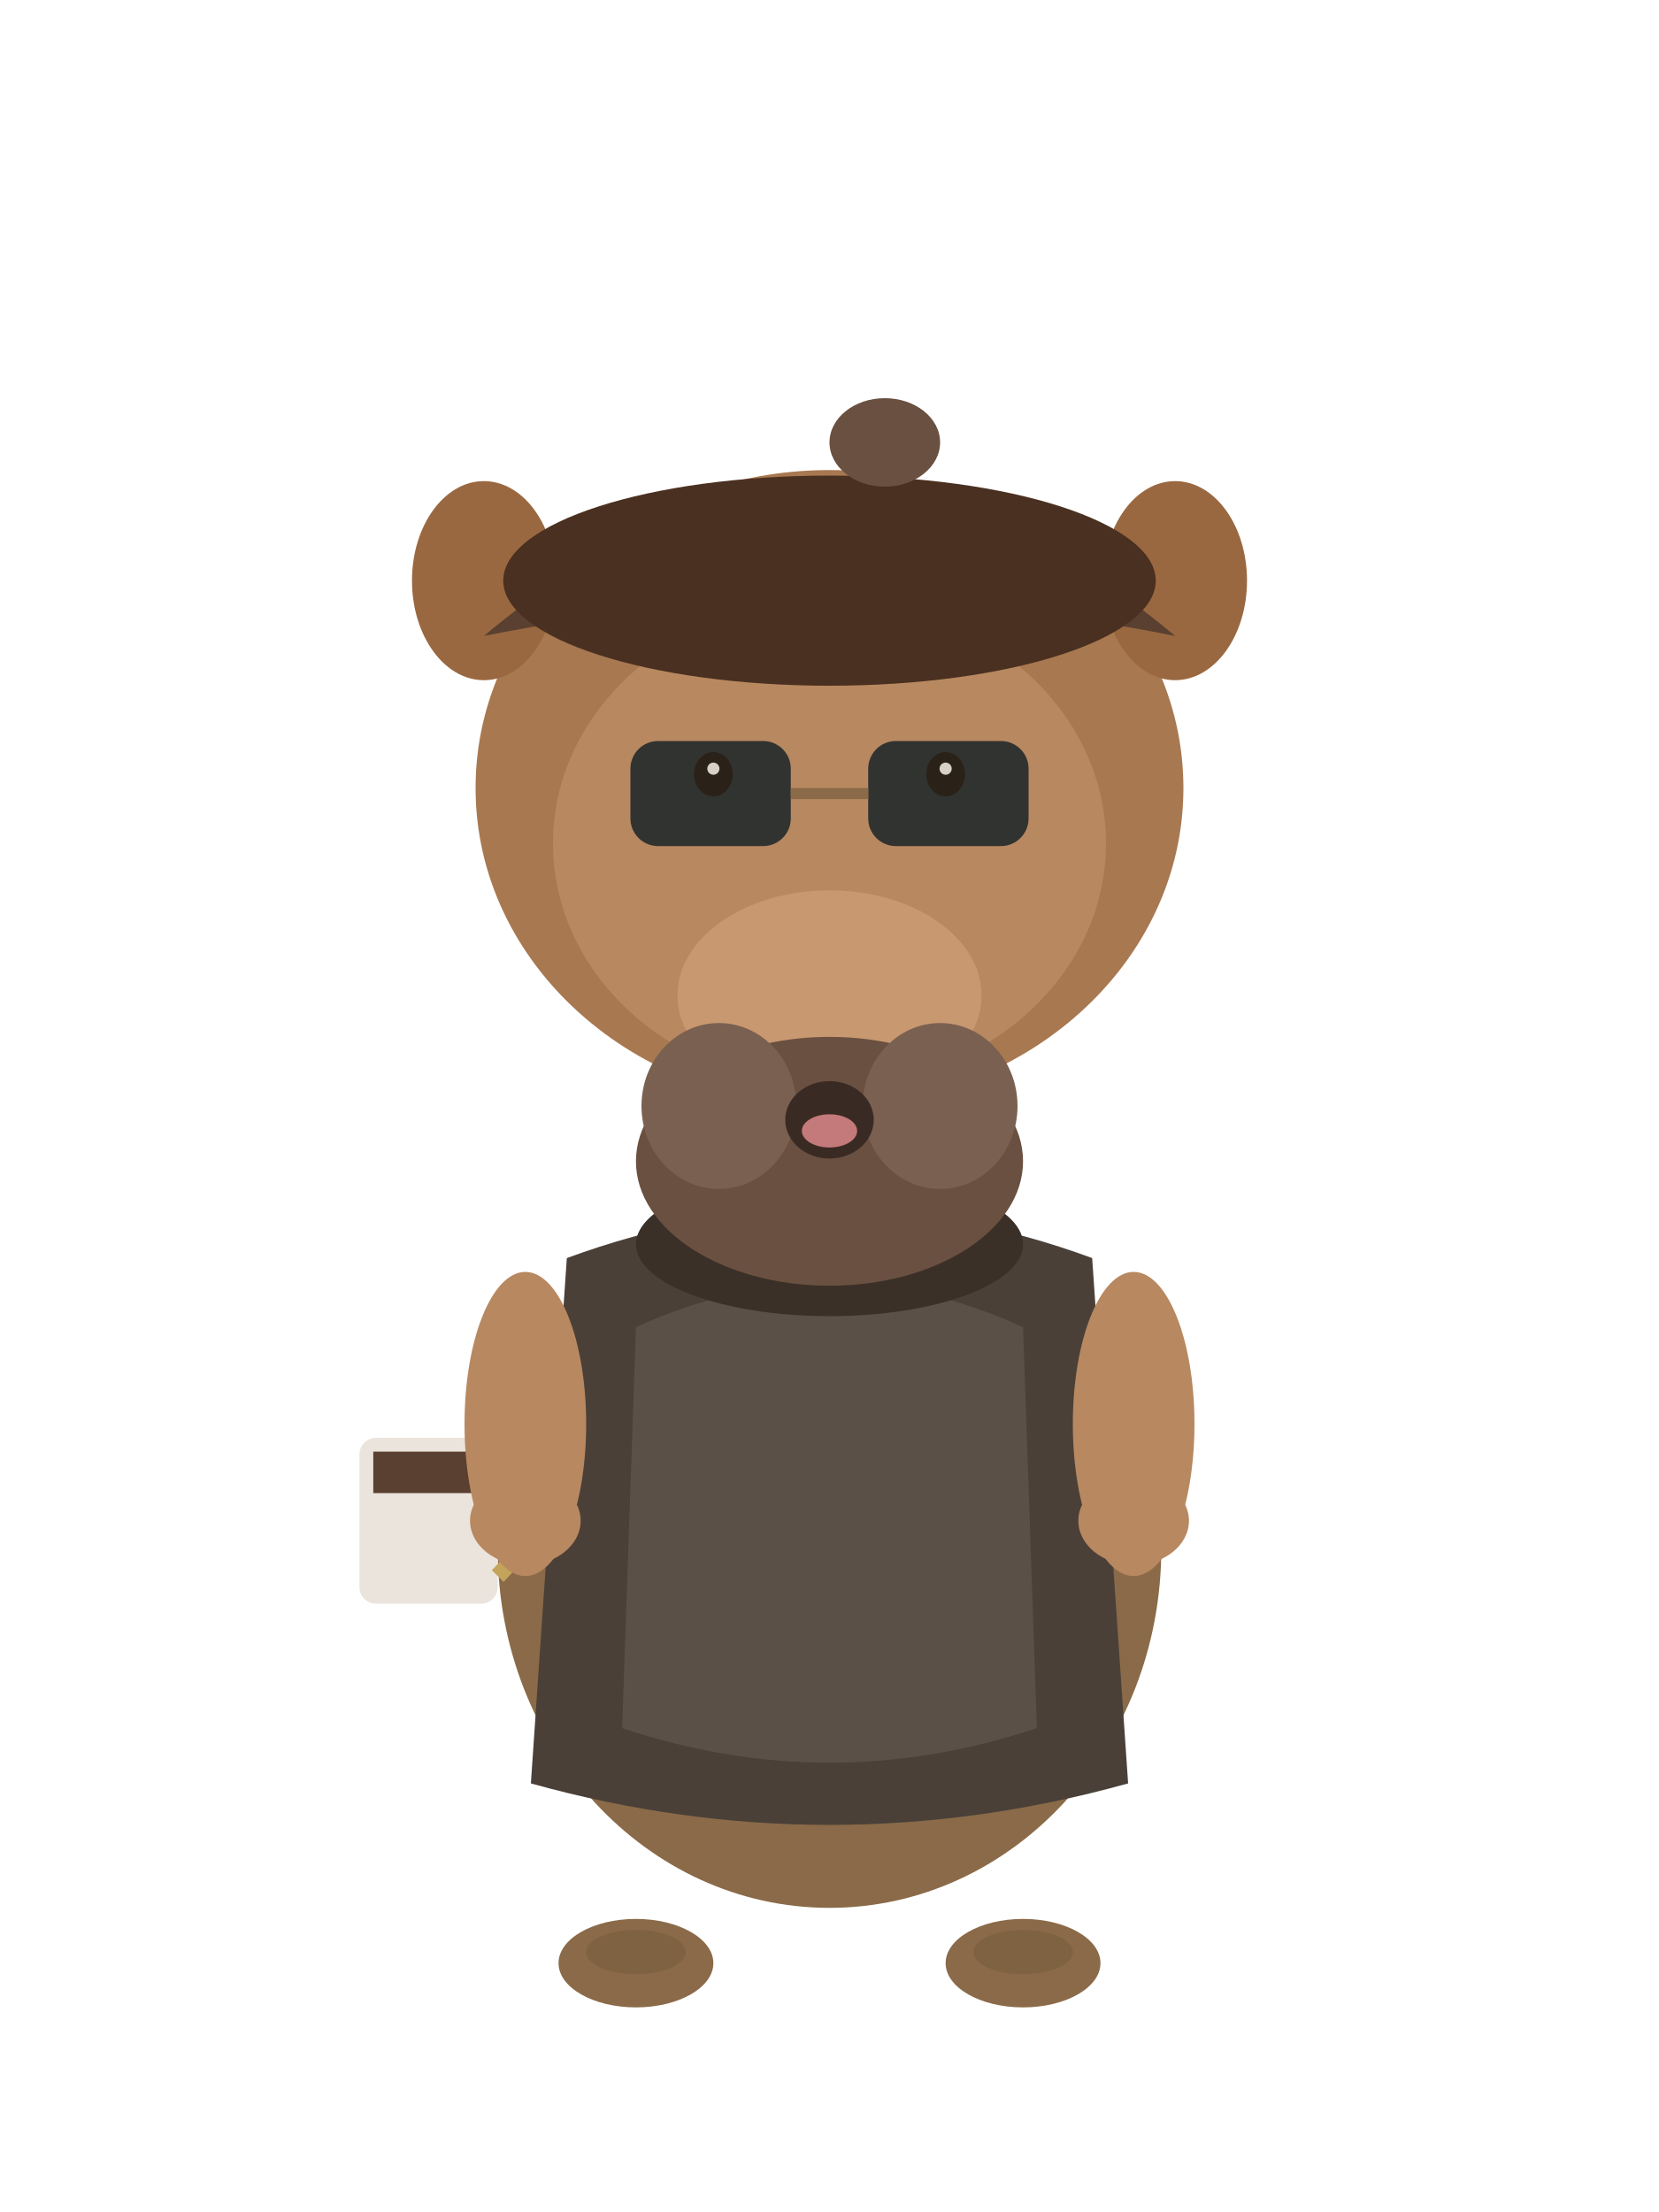
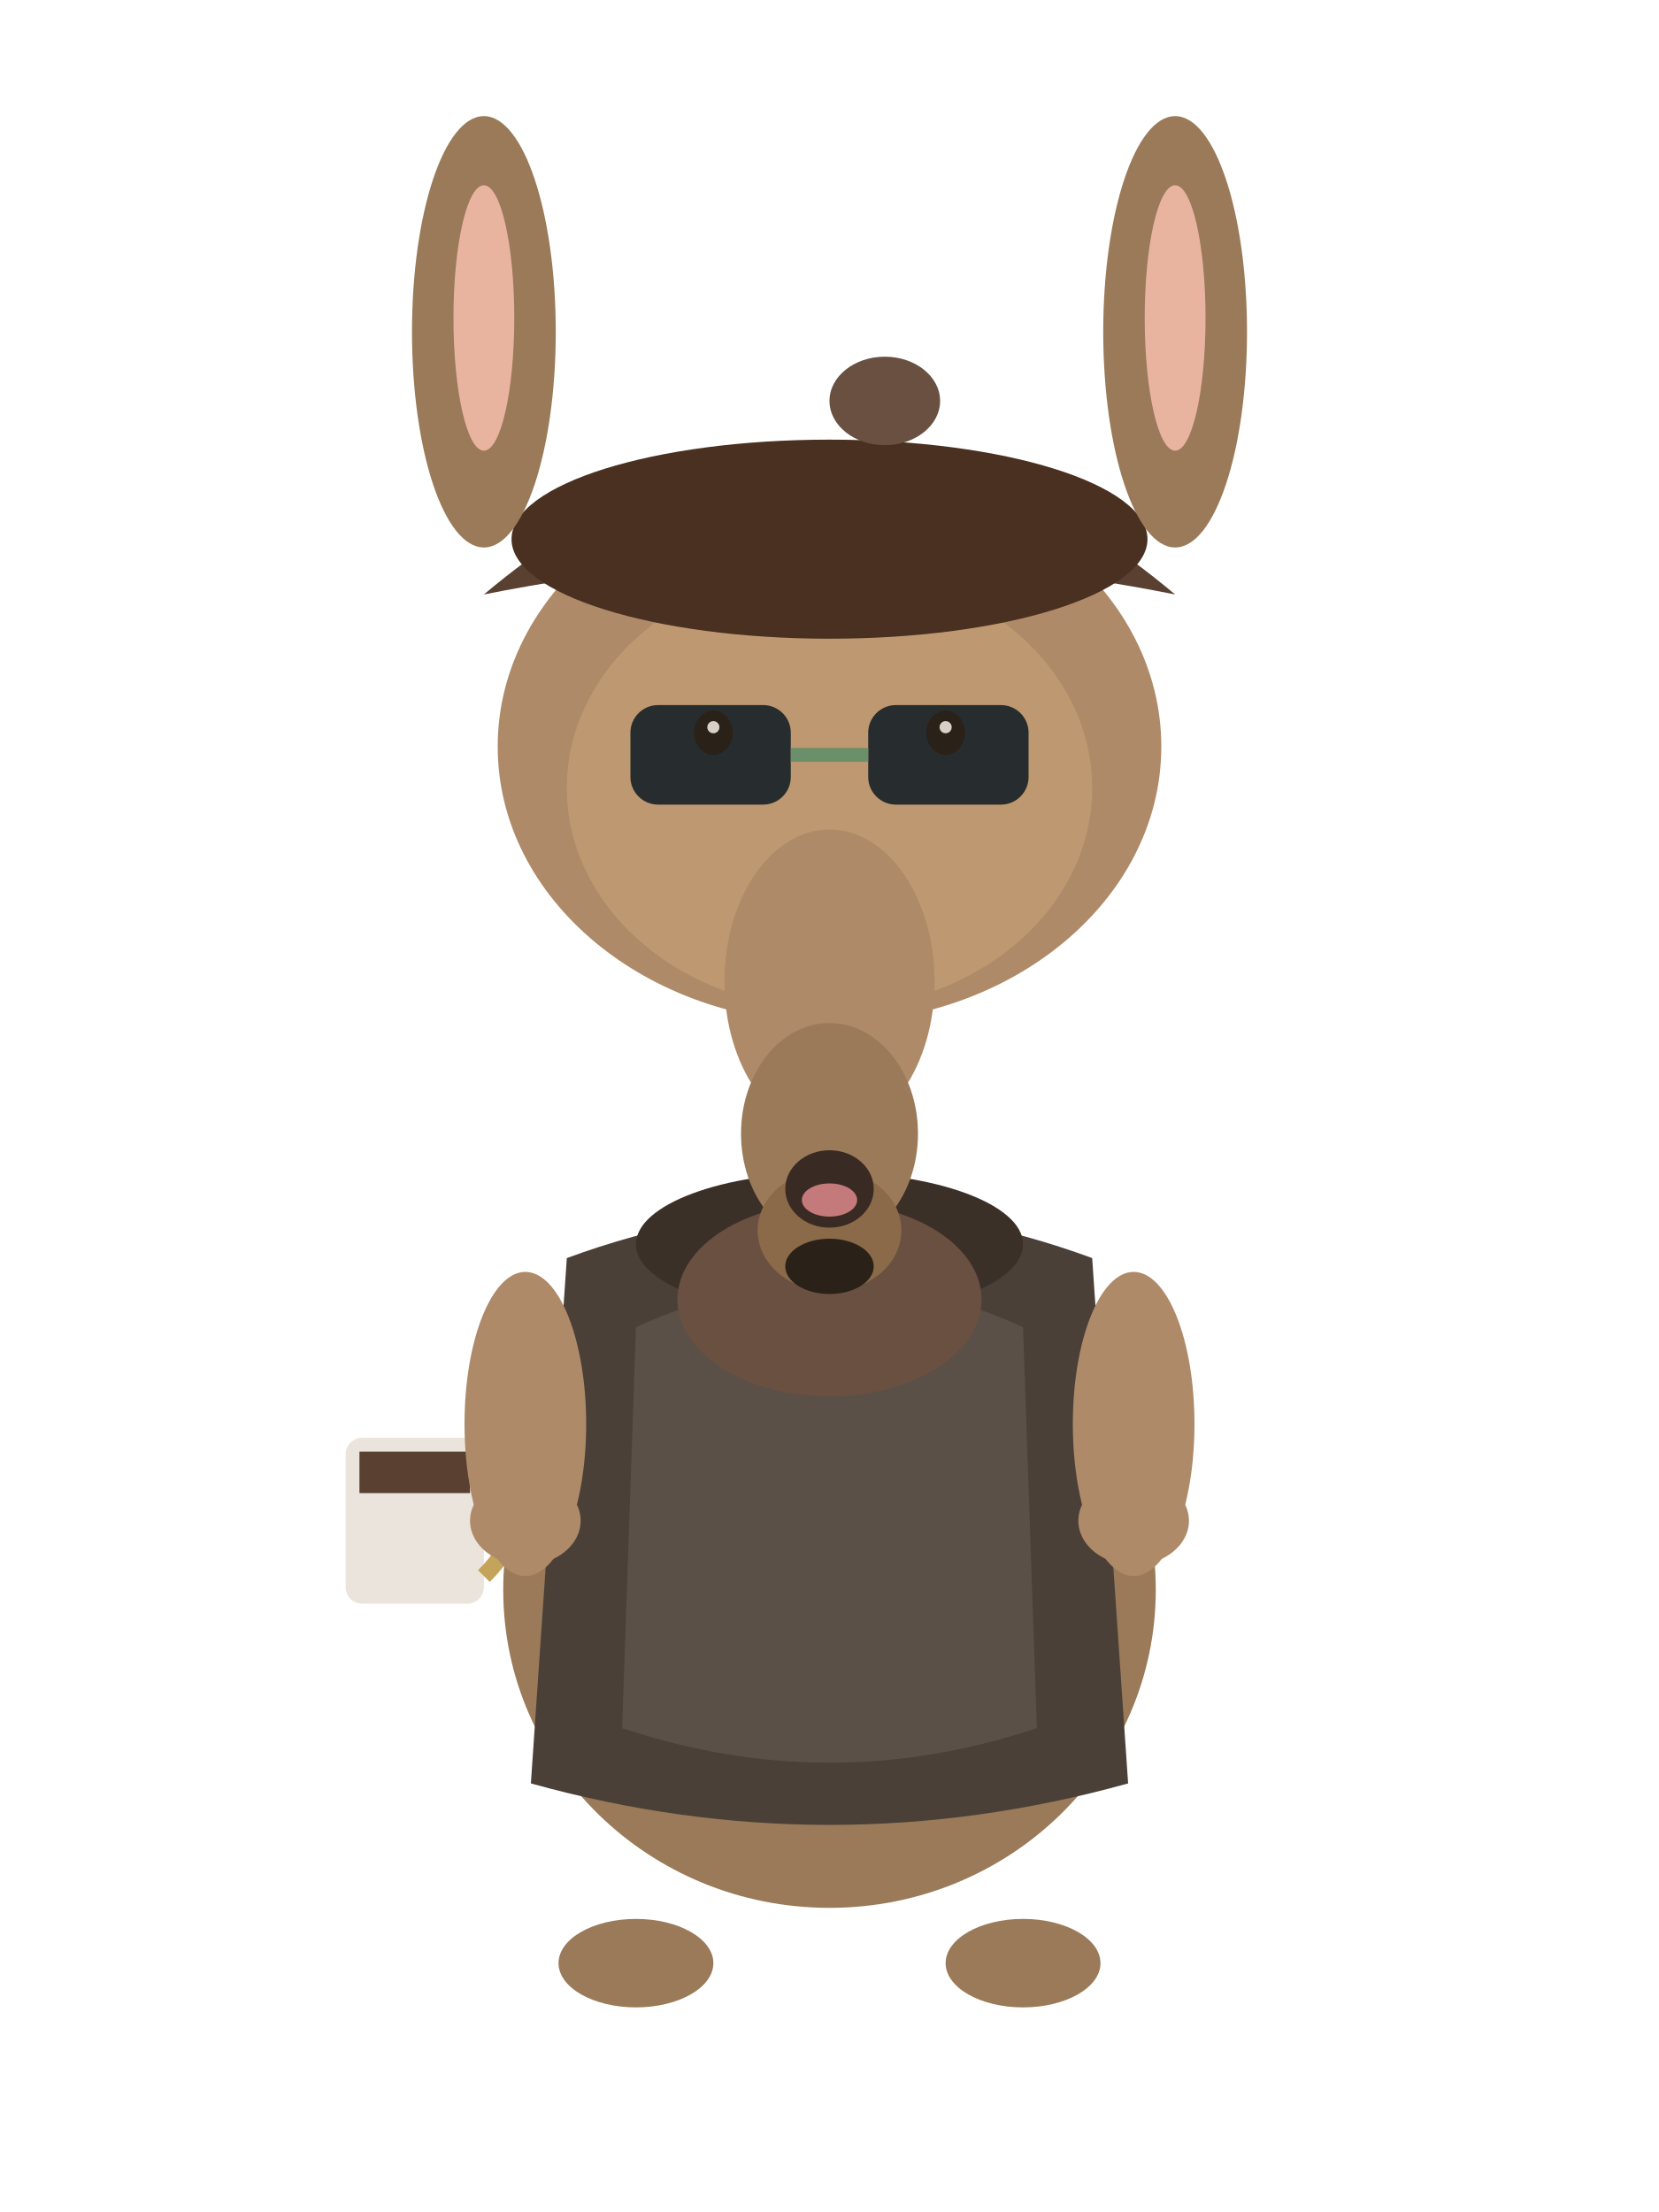
<svg xmlns="http://www.w3.org/2000/svg" width="600" height="800" viewBox="0 0 600 800">
-   <ellipse cx="300" cy="560" rx="120" ry="130" fill="#8a6a48" />
+   <ellipse cx="300" cy="575" rx="118" ry="115" fill="#9a7a58" />
+   <ellipse cx="300" cy="500" rx="105" ry="70" fill="#ae8a68" />
  <path d="M205,455 Q300,420 395,455 L408,645 Q300,675 192,645 Z" fill="#4a4038" />
  <path d="M230,480 Q300,448 370,480 L375,625 Q300,650 225,625 Z" fill="#5a5048" />
  <ellipse cx="300" cy="450" rx="70" ry="26" fill="#3a3028" />
-   <ellipse cx="300" cy="285" rx="128" ry="115" fill="#a87850" />
-   <ellipse cx="300" cy="305" rx="100" ry="88" fill="#b88860" />
-   <ellipse cx="175" cy="210" rx="26" ry="36" fill="#9a6840" />
-   <ellipse cx="425" cy="210" rx="26" ry="36" fill="#9a6840" />
-   <ellipse cx="300" cy="360" rx="55" ry="38" fill="#c89870" />
-   <ellipse cx="300" cy="390" rx="18" ry="12" fill="#2a2118" />
-   <ellipse cx="300" cy="420" rx="70" ry="45" fill="#6a5040" />
-   <ellipse cx="260" cy="400" rx="28" ry="30" fill="#7a6050" />
-   <ellipse cx="340" cy="400" rx="28" ry="30" fill="#7a6050" />
-   <path d="M175,230 Q300,125 425,230 Q300,205 175,230 Z" fill="#5a4030" />
-   <ellipse cx="300" cy="210" rx="118" ry="38" fill="#4a3020" />
-   <ellipse cx="320" cy="160" rx="20" ry="16" fill="#6a5040" />
-   <rect x="228" y="268" width="58" height="38" rx="10" fill="#1a2428" opacity=".85" />
-   <rect x="314" y="268" width="58" height="38" rx="10" fill="#1a2428" opacity=".85" />
-   <path d="M286,287 H314" stroke="#8a6a48" stroke-width="4" />
-   <rect x="130" y="520" width="50" height="60" rx="6" fill="#ebe4dc" />
-   <rect x="135" y="525" width="40" height="15" fill="#5a4030" />
-   <path d="M180,540 Q200,550 180,570" fill="none" stroke="#c4a35a" stroke-width="6" />
-   <ellipse cx="258" cy="280" rx="7" ry="8" fill="#2a2118" />
-   <ellipse cx="342" cy="280" rx="7" ry="8" fill="#2a2118" />
-   <ellipse cx="258" cy="278" rx="2.2" ry="2.2" fill="#f7f0e4" opacity=".85" />
-   <ellipse cx="342" cy="278" rx="2.2" ry="2.2" fill="#f7f0e4" opacity=".85" />
-   <ellipse cx="300" cy="405" rx="16" ry="14" fill="#3a2a24" />
-   <ellipse cx="300" cy="409" rx="10" ry="6" fill="#c47a7a" />
-   <ellipse cx="190" cy="515.0" rx="22" ry="55.0" fill="#b88860" />
-   <ellipse cx="190" cy="550" rx="20" ry="16" fill="#b88860" />
-   <ellipse cx="410" cy="515.0" rx="22" ry="55.0" fill="#b88860" />
-   <ellipse cx="410" cy="550" rx="20" ry="16" fill="#b88860" />
-   <ellipse cx="230" cy="710" rx="28" ry="16" fill="#8a6a48" />
-   <ellipse cx="370" cy="710" rx="28" ry="16" fill="#8a6a48" />
-   <ellipse cx="230" cy="706" rx="18" ry="8" fill="#000" opacity=".08" />
-   <ellipse cx="370" cy="706" rx="18" ry="8" fill="#000" opacity=".08" />
+   <ellipse cx="300" cy="470" rx="55" ry="35" fill="#6a5040" />
+   <ellipse cx="300" cy="270" rx="120" ry="100" fill="#ae8a68" />
+   <ellipse cx="300" cy="285" rx="95" ry="80" fill="#be9870" />
+   <ellipse cx="300" cy="355" rx="38" ry="55" fill="#ae8a68" />
+   <ellipse cx="300" cy="410" rx="32" ry="40" fill="#9a7a58" />
+   <ellipse cx="300" cy="445" rx="26" ry="22" fill="#8a6a48" />
+   <ellipse cx="300" cy="458" rx="16" ry="10" fill="#2a2118" />
+   <path d="M175,215 Q300,110 425,215 Q300,190 175,215 Z" fill="#5a4030" />
+   <ellipse cx="300" cy="195" rx="115" ry="36" fill="#4a3020" />
+   <ellipse cx="320" cy="145" rx="20" ry="16" fill="#6a5040" />
+   <rect x="125" y="520" width="50" height="60" rx="6" fill="#ebe4dc" />
+   <rect x="130" y="525" width="40" height="15" fill="#5a4030" />
+   <path d="M175,540 Q195,550 175,570" fill="none" stroke="#c4a35a" stroke-width="6" />
+   <ellipse cx="175" cy="120" rx="26" ry="78" fill="#9a7a58" />
+   <ellipse cx="425" cy="120" rx="26" ry="78" fill="#9a7a58" />
+   <ellipse cx="175" cy="115" rx="11" ry="48" fill="#e8b4a0" />
+   <ellipse cx="425" cy="115" rx="11" ry="48" fill="#e8b4a0" />
+   <rect x="228" y="255" width="58" height="36" rx="10" fill="#1a2428" opacity=".92" />
+   <rect x="314" y="255" width="58" height="36" rx="10" fill="#1a2428" opacity=".92" />
+   <path d="M286,273 H314" stroke="#6b8f6a" stroke-width="5" />
+   <ellipse cx="258" cy="265" rx="7" ry="8" fill="#2a2118" />
+   <ellipse cx="342" cy="265" rx="7" ry="8" fill="#2a2118" />
+   <ellipse cx="258" cy="263" rx="2.2" ry="2.2" fill="#f7f0e4" opacity=".85" />
+   <ellipse cx="342" cy="263" rx="2.2" ry="2.2" fill="#f7f0e4" opacity=".85" />
+   <ellipse cx="300" cy="430" rx="16" ry="14" fill="#3a2a24" />
+   <ellipse cx="300" cy="434" rx="10" ry="6" fill="#c47a7a" />
+   <ellipse cx="190" cy="515.0" rx="22" ry="55.0" fill="#ae8a68" />
+   <ellipse cx="190" cy="550" rx="20" ry="16" fill="#ae8a68" />
+   <ellipse cx="410" cy="515.0" rx="22" ry="55.0" fill="#ae8a68" />
+   <ellipse cx="410" cy="550" rx="20" ry="16" fill="#ae8a68" />
+   <ellipse cx="230" cy="710" rx="28" ry="16" fill="#9a7a58" />
+   <ellipse cx="370" cy="710" rx="28" ry="16" fill="#9a7a58" />
</svg>
